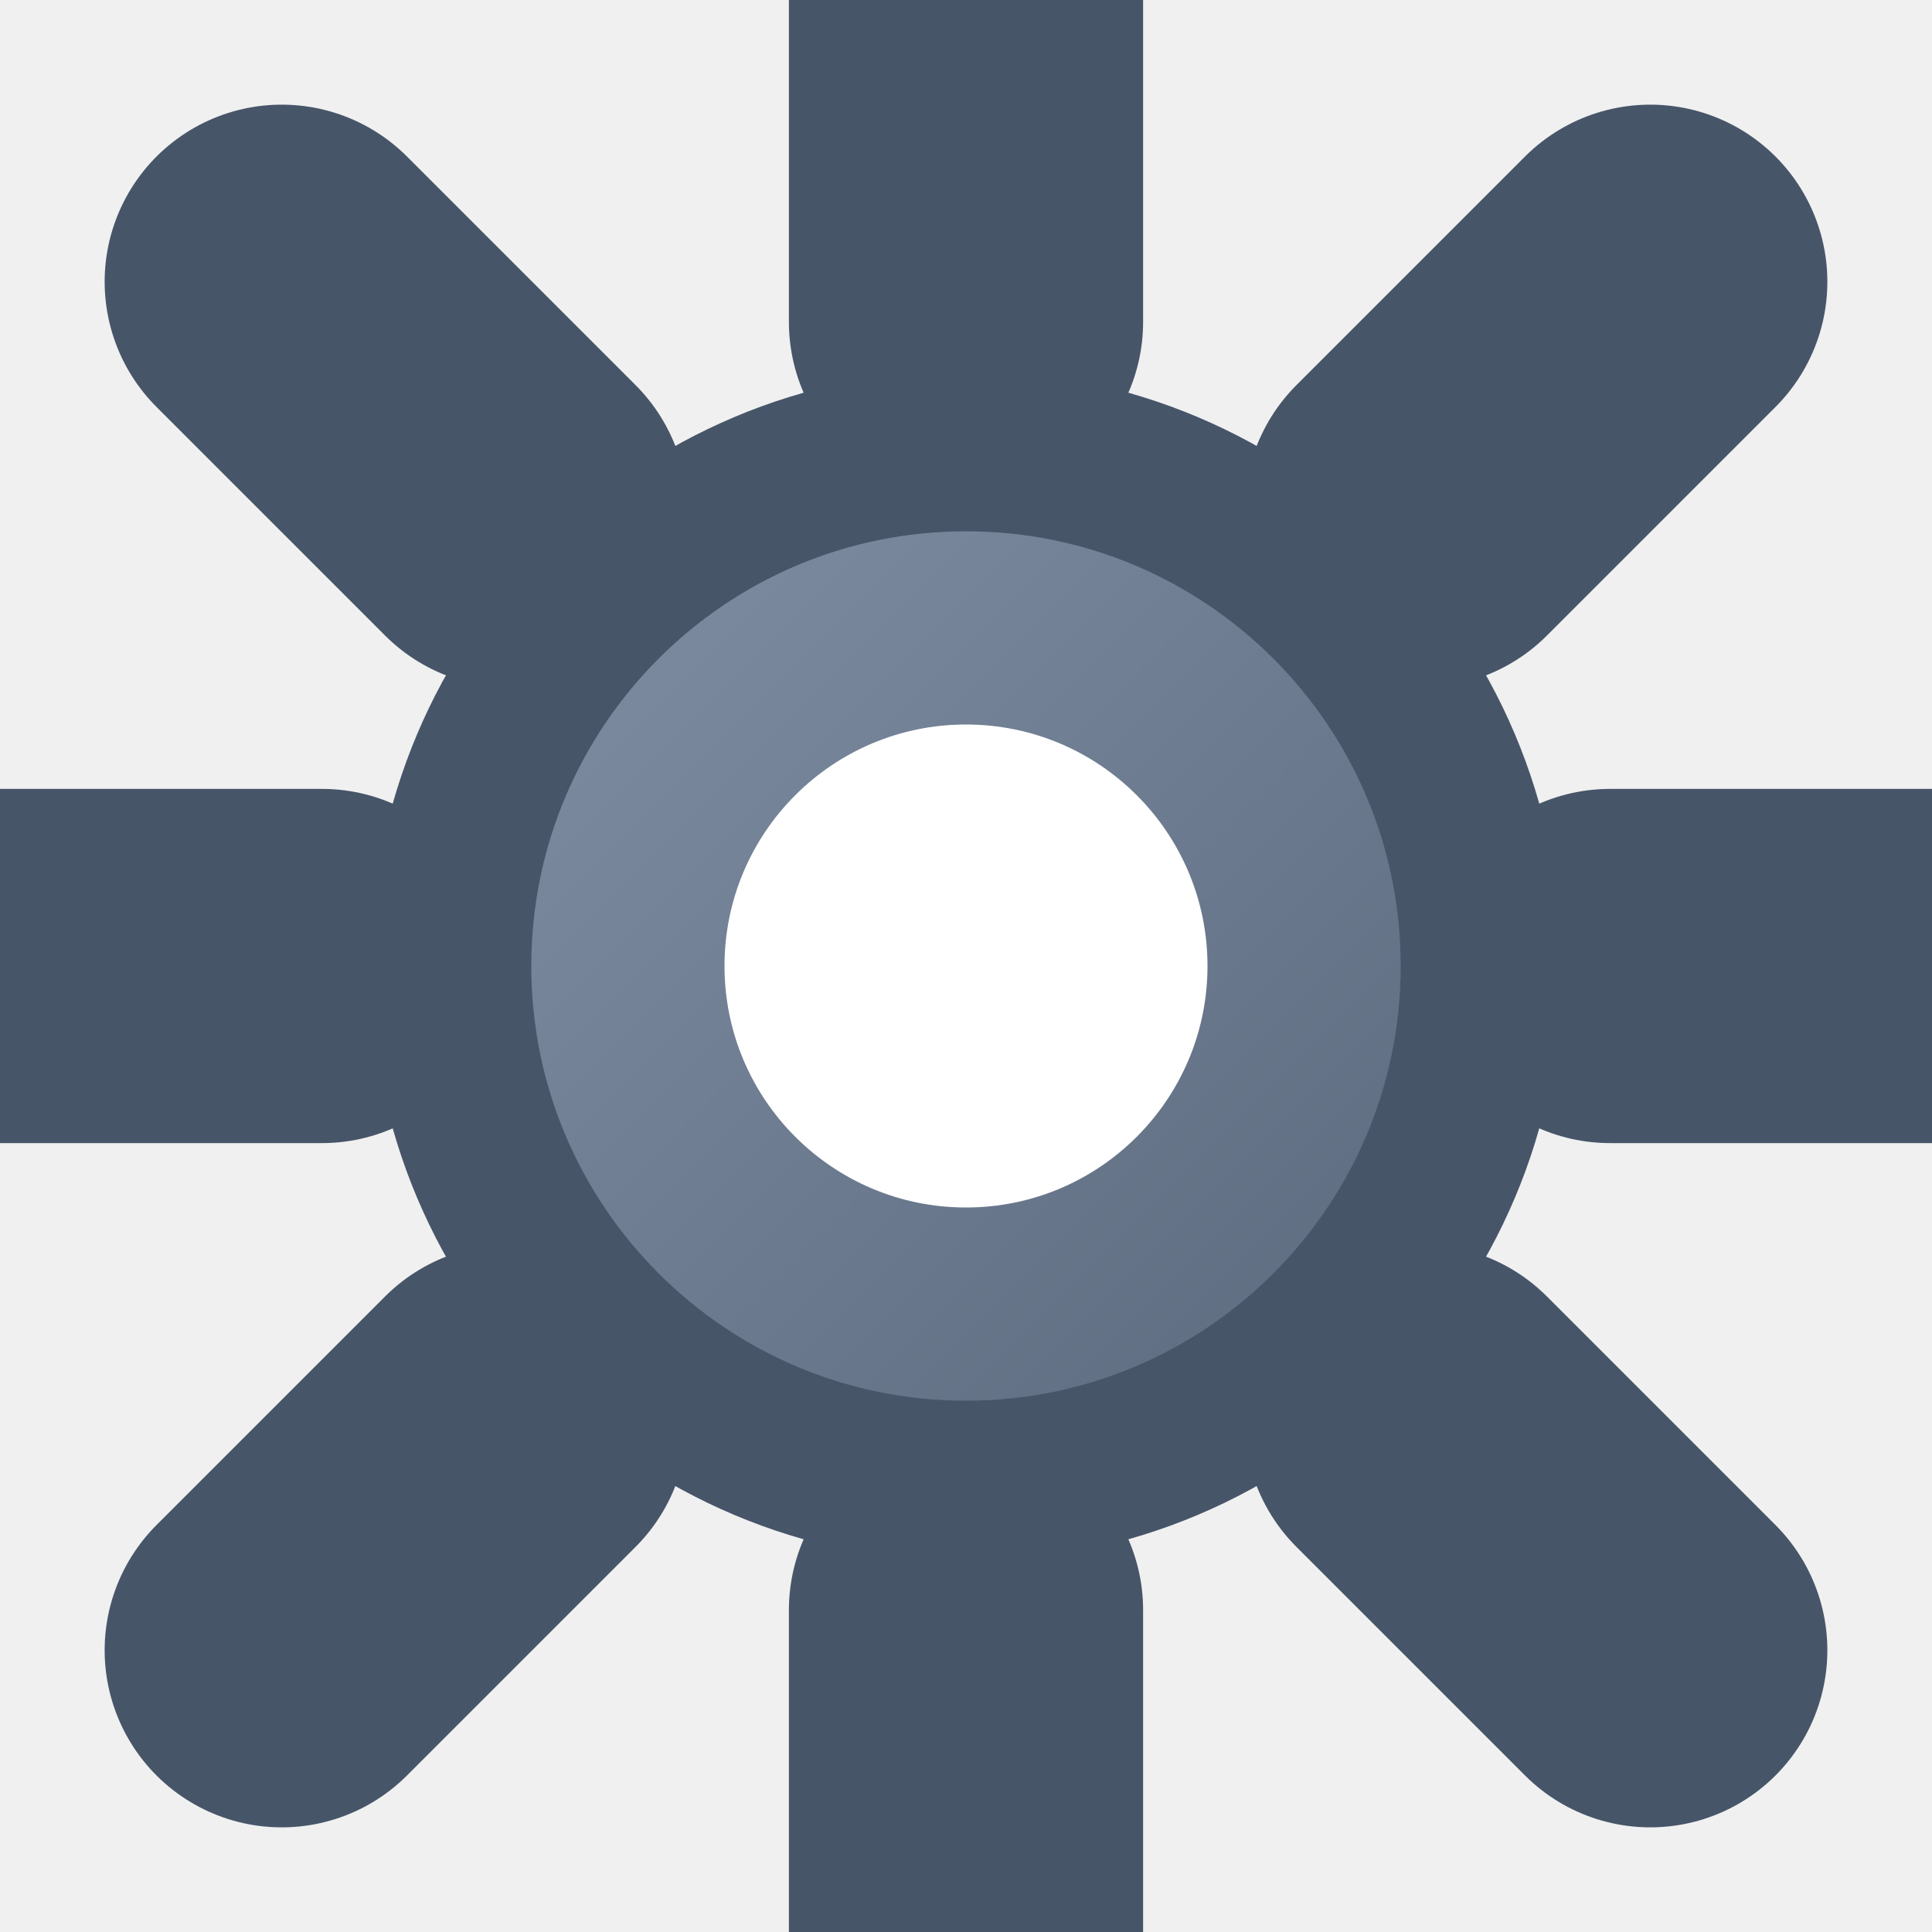
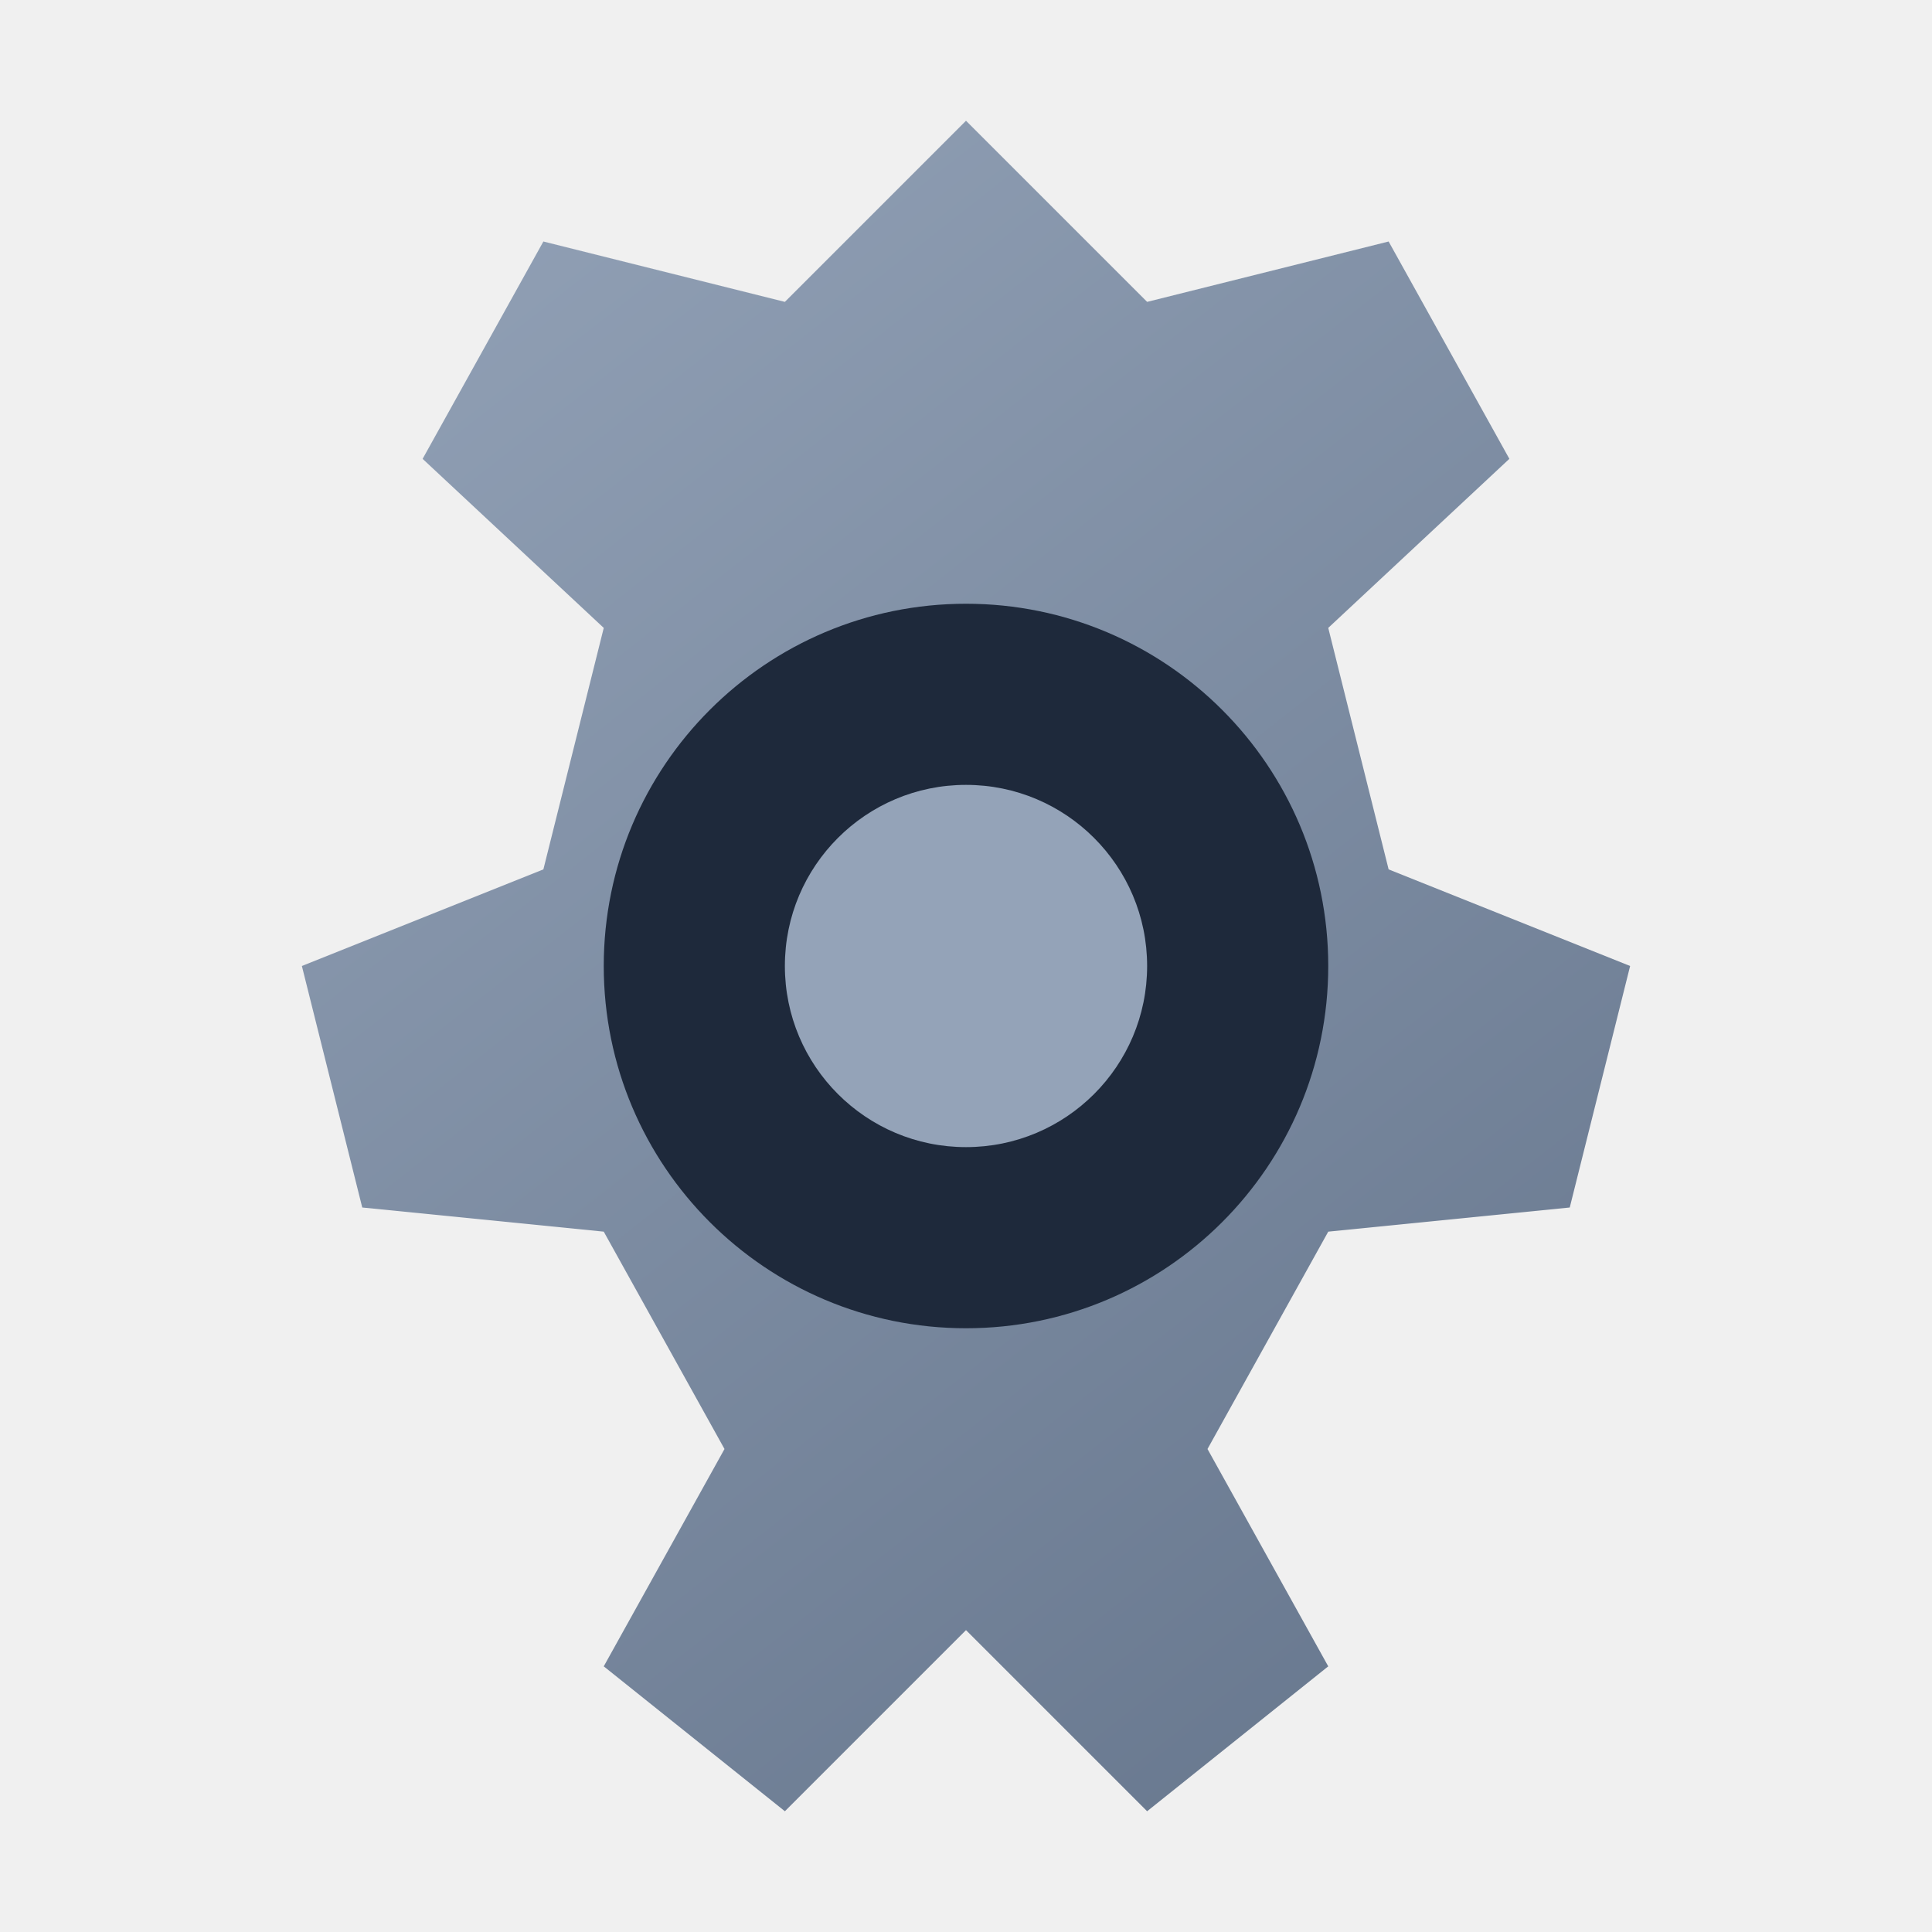
- <svg xmlns="http://www.w3.org/2000/svg" width="16" height="16" viewBox="2 2 12 12" fill="none">
-   <circle cx="8" cy="8" r="3.2" fill="url(#gearGrad)" stroke="#475569" stroke-width="1" />
-   <path d="M8 2V4M8 12V14M2 8H4M12 8H14M3.75 3.75L5.17 5.17M10.83 10.83L12.25 12.25M3.75 12.25L5.17 10.83M10.83 5.17L12.25 3.75" stroke="#475569" stroke-width="2.2" stroke-linecap="round" />
-   <circle cx="8" cy="8" r="1.5" fill="#ffffff" />
+ <svg xmlns="http://www.w3.org/2000/svg" width="16" height="16" viewBox="0 0 16 16" fill="none">
+   <path d="M8 1L9.5 2.5L11.5 2L12.5 3.8L11 5.2L11.5 7.2L13.5 8L13 10L11 10.2L10 12L11 13.8L9.5 15L8 13.5L6.5 15L5 13.8L6 12L5 10.2L3 10L2.5 8L4.5 7.2L5 5.2L3.5 3.8L4.5 2L6.5 2.5L8 1Z" fill="url(#setGrad)" />
+   <circle cx="8" cy="8" r="3" fill="#1e293b" />
+   <circle cx="8" cy="8" r="1.5" fill="#94a3b8" />
  <defs>
-     <linearGradient id="gearGrad" x1="2" y1="2" x2="14" y2="14" gradientUnits="userSpaceOnUse">
-       <stop offset="0%" stop-color="#94a3b8" />
-       <stop offset="100%" stop-color="#475569" />
+     <linearGradient id="setGrad" x1="2.5" y1="1" x2="13.5" y2="15" gradientUnits="userSpaceOnUse">
+       <stop stop-color="#94a3b8" />
+       <stop offset="1" stop-color="#64748b" />
    </linearGradient>
  </defs>
</svg>
